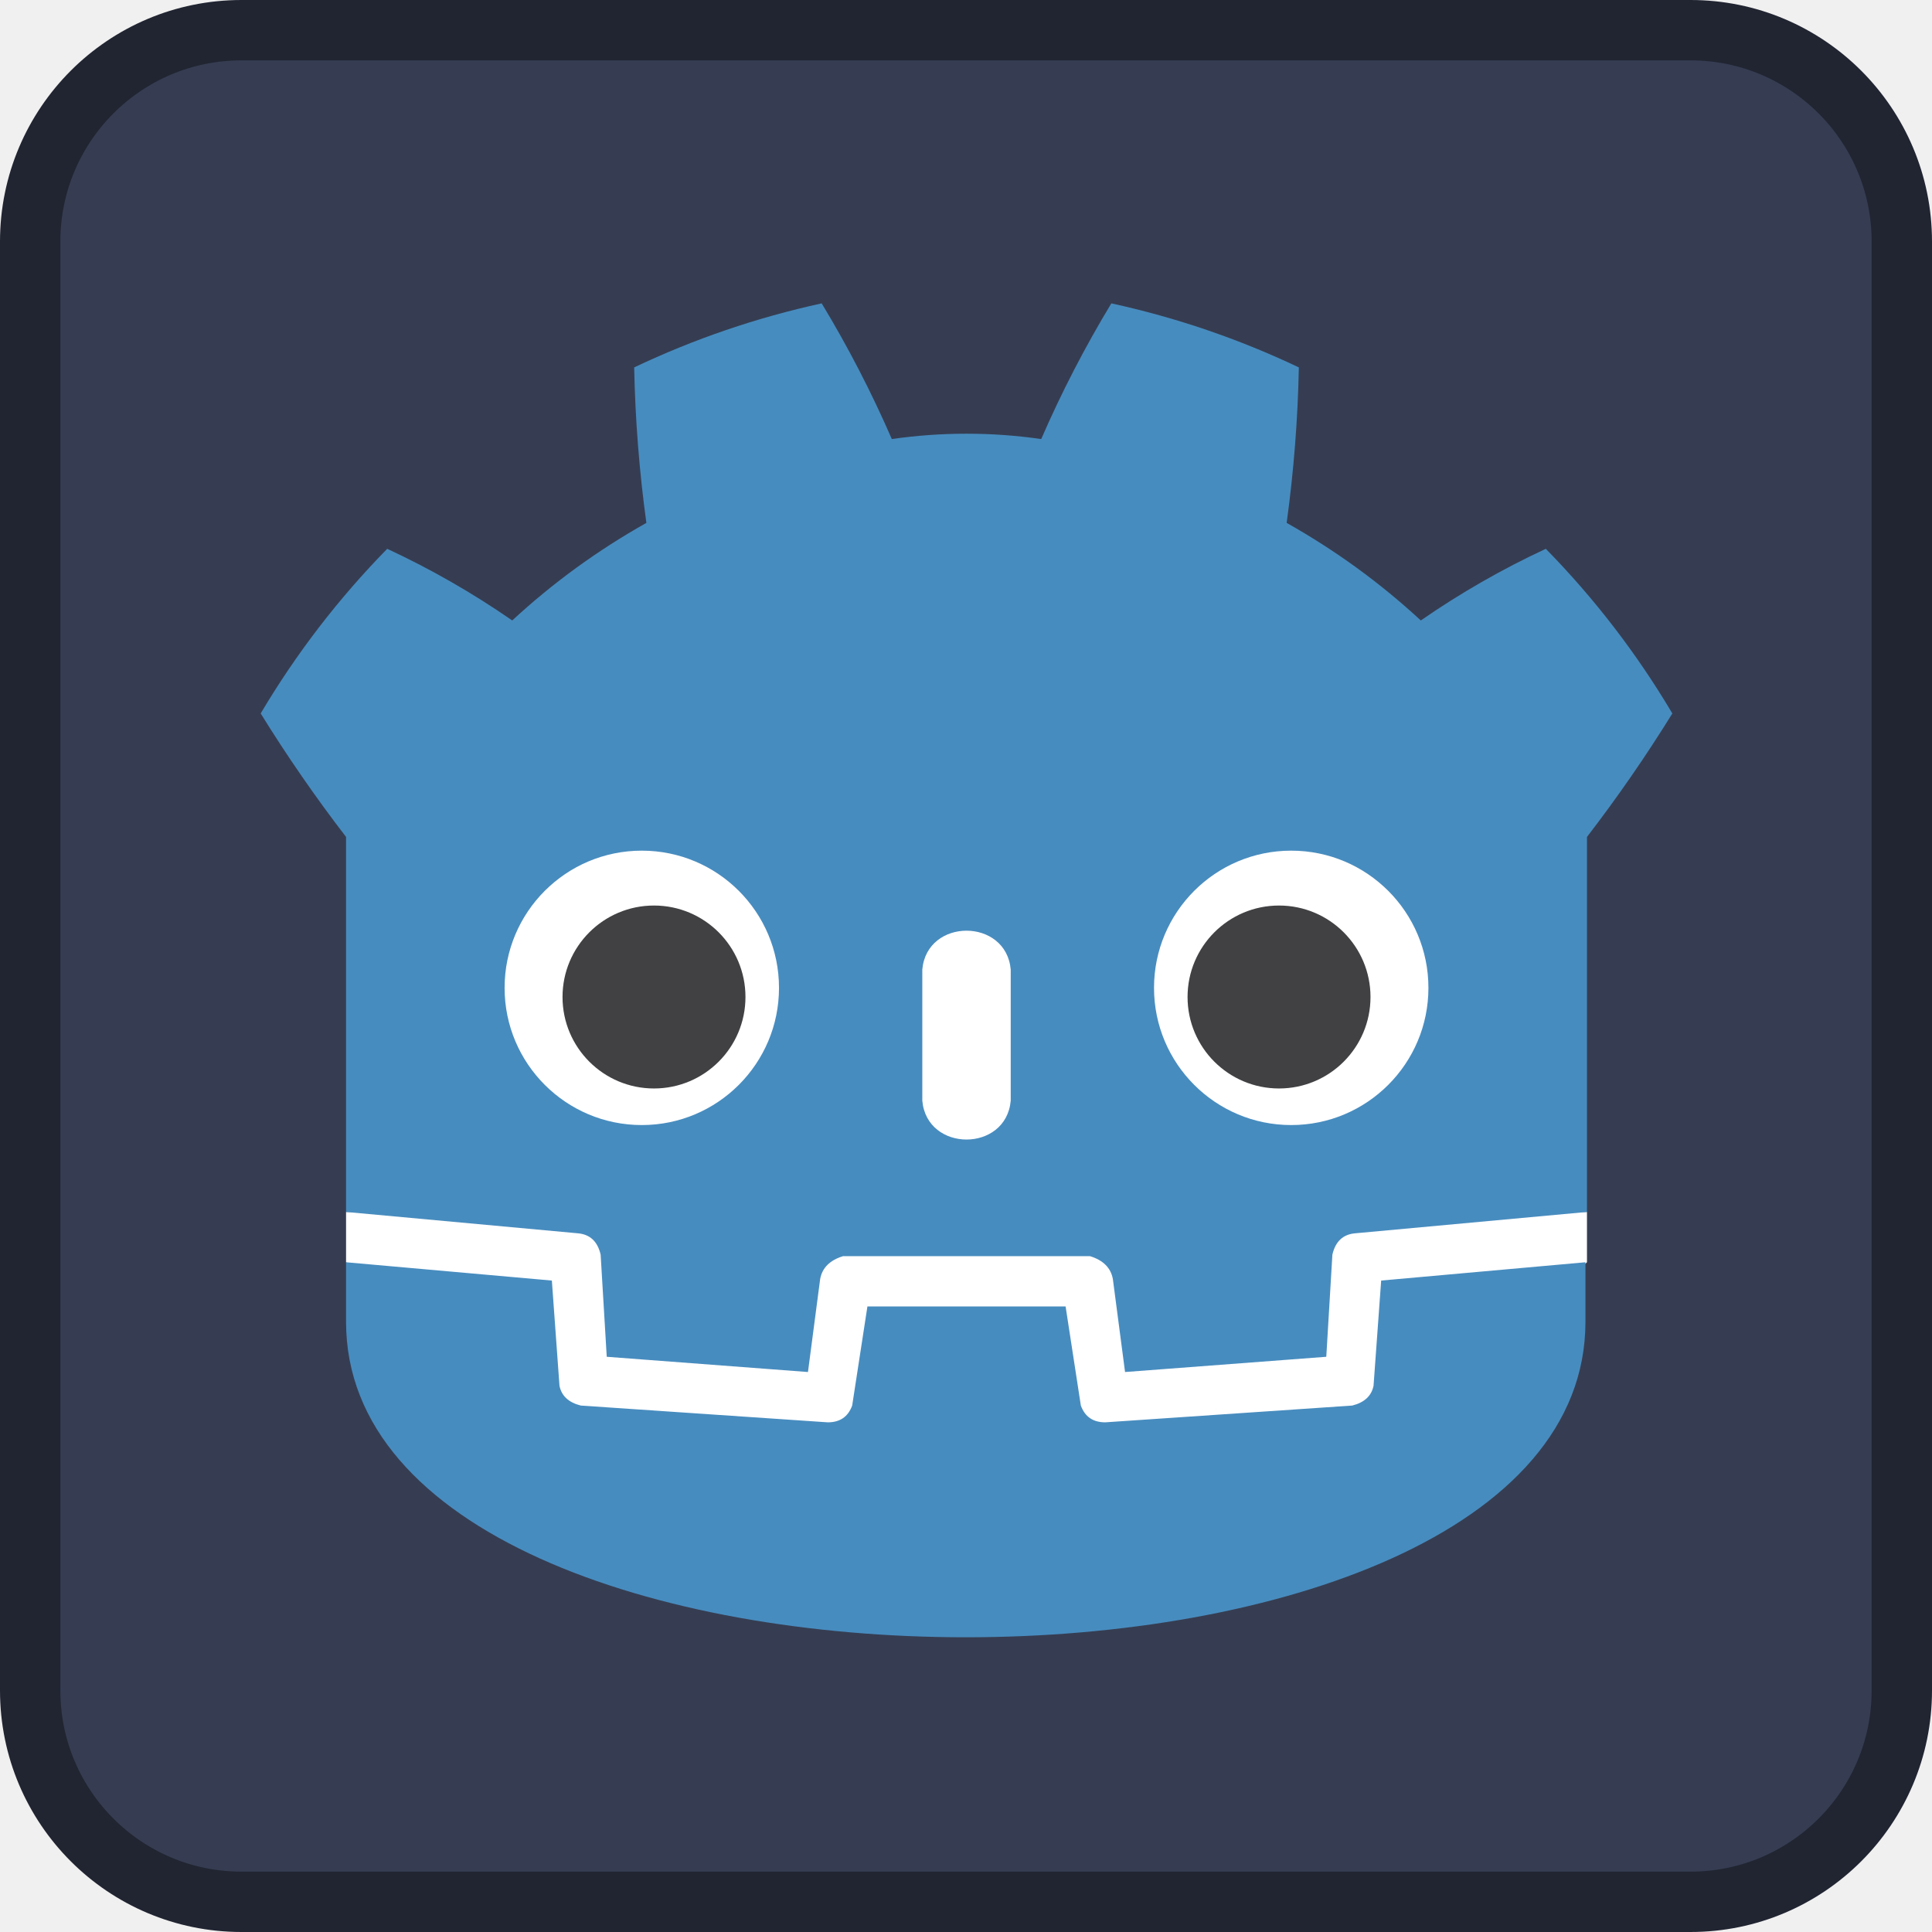
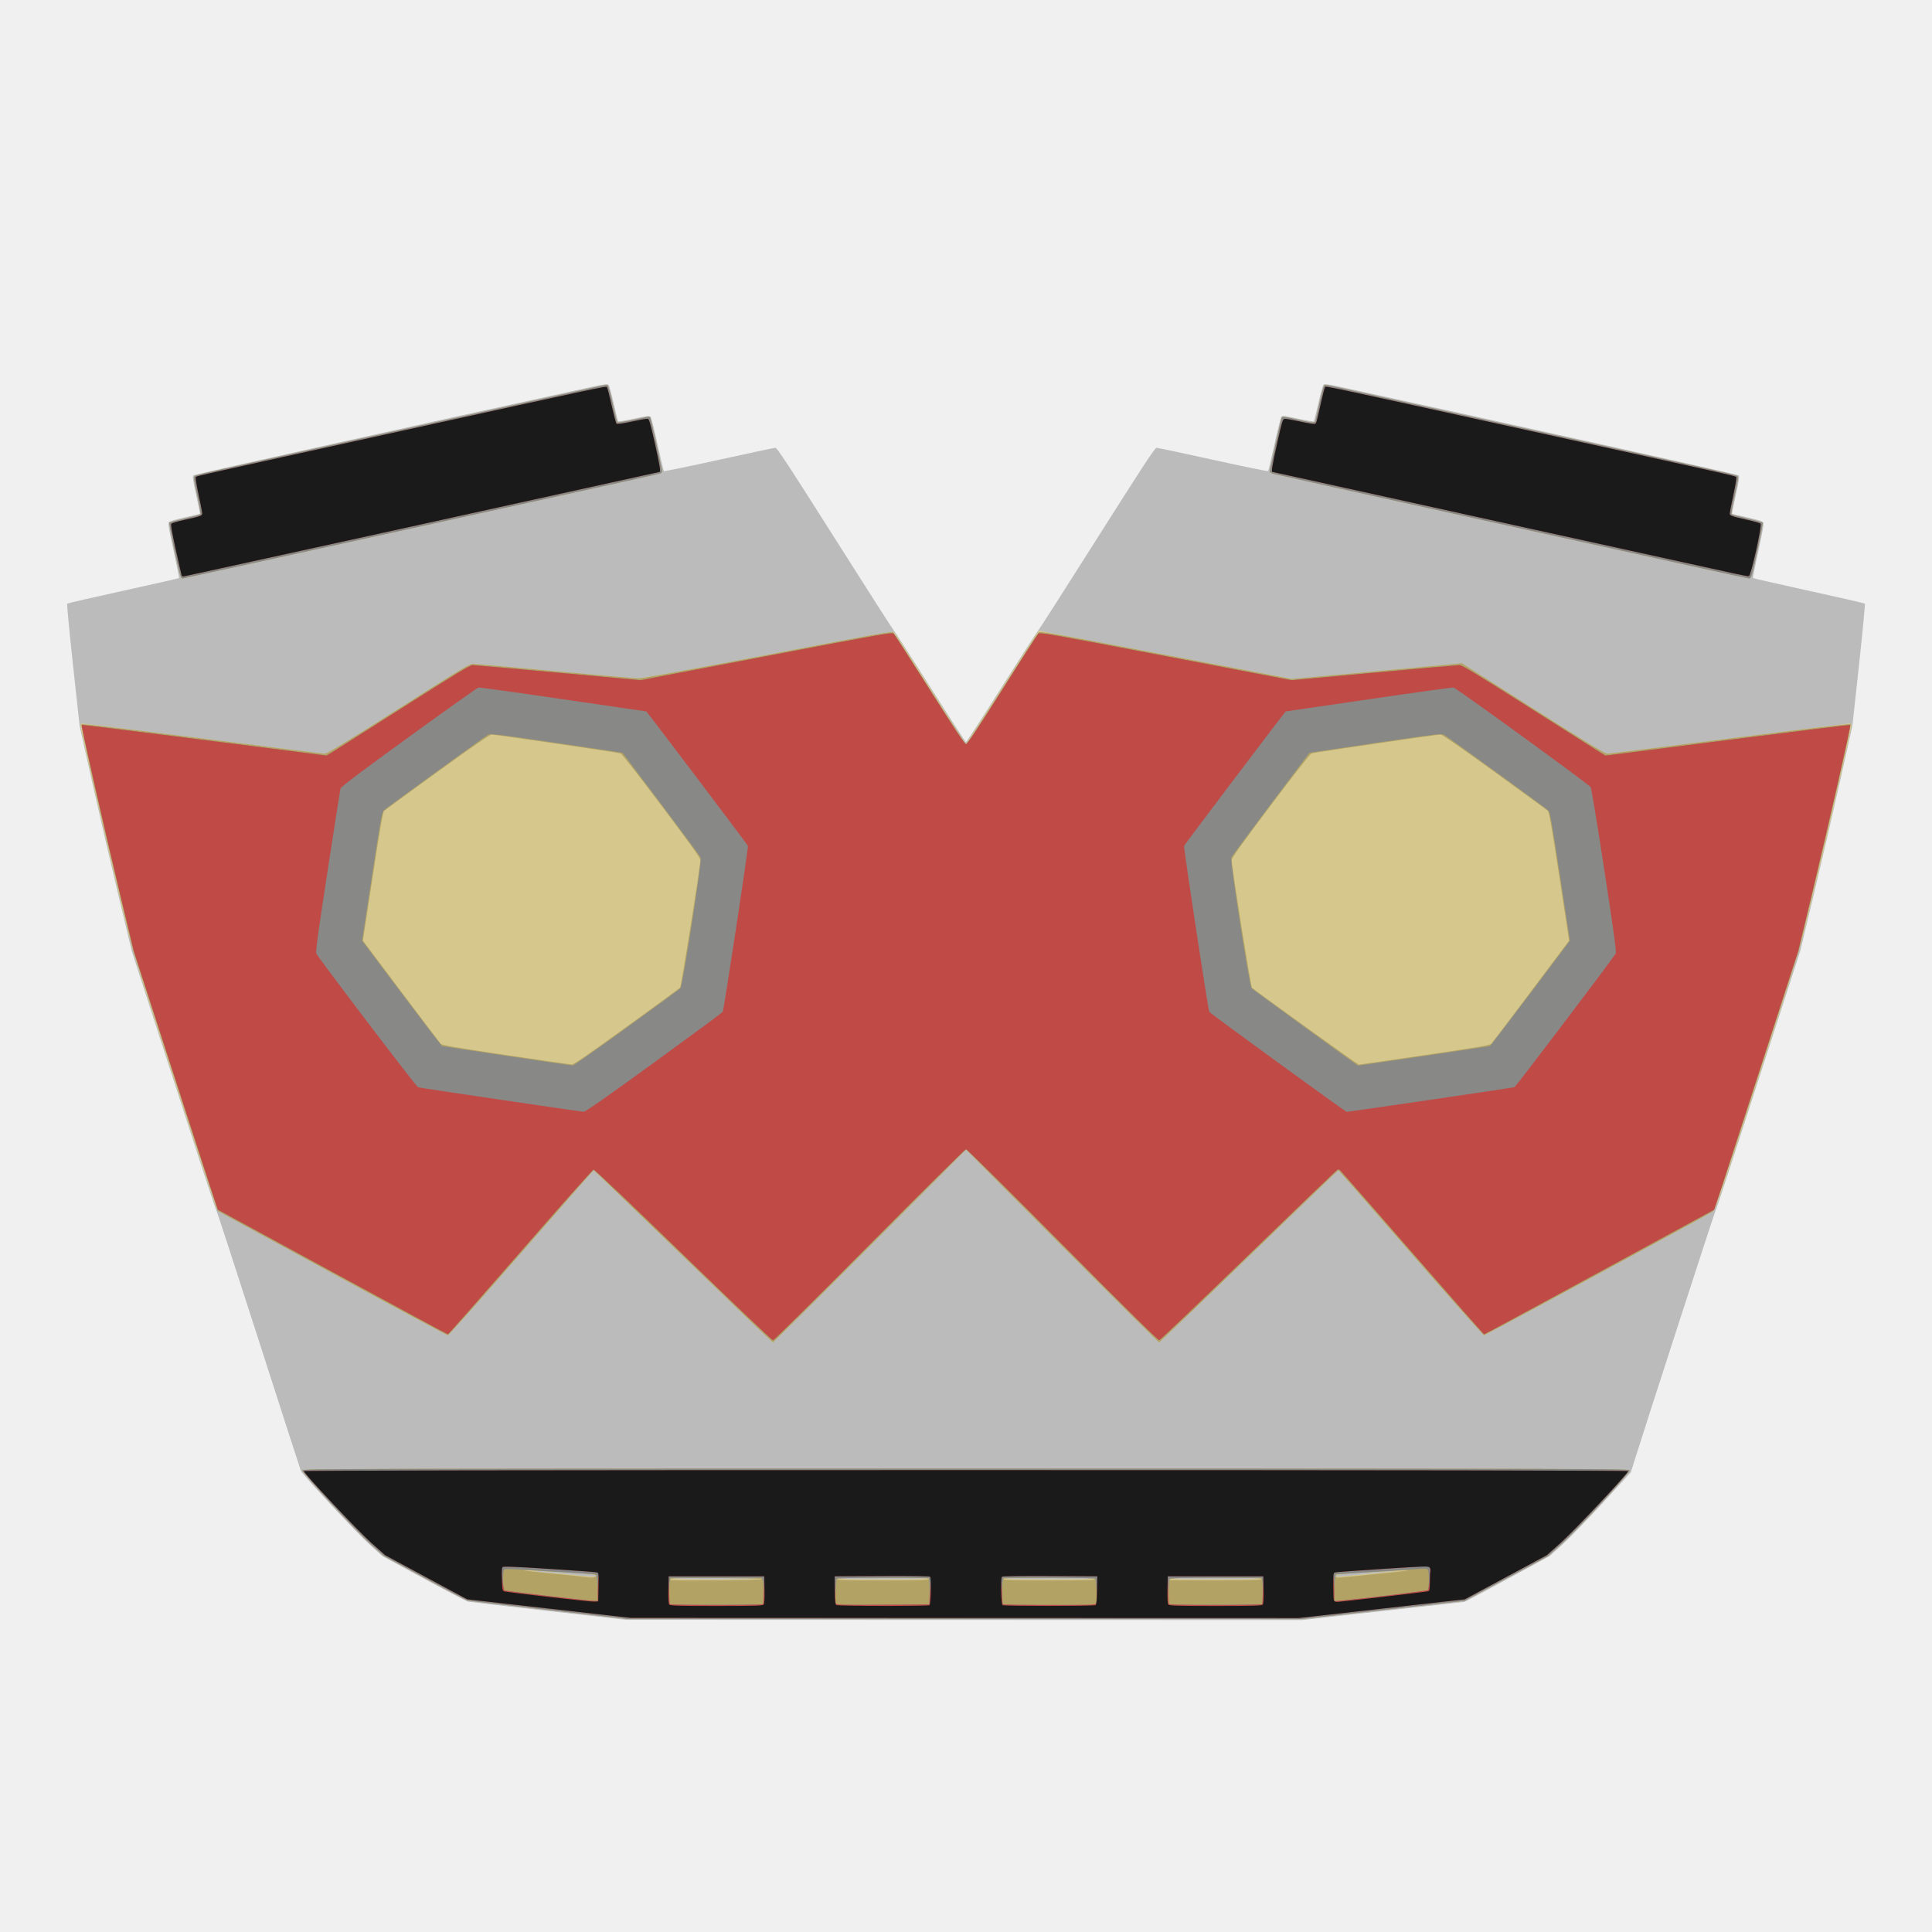
- <svg xmlns="http://www.w3.org/2000/svg" height="128" width="128">
-   <rect x="2" y="2" width="124" height="124" rx="14" fill="#363d52" stroke="#212532" stroke-width="4" />
-   <g transform="scale(.101) translate(122 122)">
-     <g fill="#fff">
-       <path d="M105 673v33q407 354 814 0v-33z" />
-       <path fill="#478cbf" d="m105 673 152 14q12 1 15 14l4 67 132 10 8-61q2-11 15-15h162q13 4 15 15l8 61 132-10 4-67q3-13 15-14l152-14V427q30-39 56-81-35-59-83-108-43 20-82 47-40-37-88-64 7-51 8-102-59-28-123-42-26 43-46 89-49-7-98 0-20-46-46-89-64 14-123 42 1 51 8 102-48 27-88 64-39-27-82-47-48 49-83 108 26 42 56 81zm0 33v39c0 276 813 276 813 0v-39l-134 12-5 69q-2 10-14 13l-162 11q-12 0-16-11l-10-65H447l-10 65q-4 11-16 11l-162-11q-12-3-14-13l-5-69z" />
-       <path d="M483 600c3 34 55 34 58 0v-86c-3-34-55-34-58 0z" />
-       <circle cx="725" cy="526" r="90" />
-       <circle cx="299" cy="526" r="90" />
-     </g>
-     <g fill="#414042">
-       <circle cx="307" cy="532" r="60" />
-       <circle cx="717" cy="532" r="60" />
+ <svg xmlns="http://www.w3.org/2000/svg" version="1.1" id="svg1" width="2560" height="2560" viewBox="0 0 2560 2560">
+   <defs id="defs1" />
+   <g id="g1">
+     <g id="g2">
+       <path style="fill:#bbbbbb" d="m 726.949,2134.672 c -56.678,-6.431 -104.68,-12.018 -106.67,-12.416 -1.99,-0.398 -28.341,-14.118 -58.556,-30.49 L 506.785,2062 489.831,2046.716 c -17.328,-15.622 -89.011,-92.535 -91.151,-97.802 -0.651,-1.603 -25.597,-78.814 -55.435,-171.581 -29.838,-92.767 -55.121,-170.376 -56.184,-172.465 -2.019,-3.968 -21.005,-61.959 -78.31,-239.191 l -34.162,-105.656 -17.849,-74.344 c -9.817,-40.889 -25.362,-107.944 -34.545,-149.011 L 105.501,962 96.755,881.396 c -4.81,-44.332 -8.298,-81.033 -7.75,-81.557 0.548,-0.524 33.938,-8.194 74.201,-17.045 40.263,-8.851 73.53,-16.417 73.926,-16.814 0.397,-0.397 -2.802,-16.669 -7.108,-36.16 -5.8,-26.252 -7.471,-36.006 -6.448,-37.629 0.928,-1.471 7.885,-3.634 21.188,-6.587 10.894,-2.418 19.978,-4.568 20.188,-4.777 0.21,-0.21 -2.037,-11.392 -4.992,-24.849 -4.356,-19.836 -5.05,-24.781 -3.666,-26.123 1.303,-1.263 300.369,-67.684 527.707,-117.201 16.191,-3.526 21.022,-4.152 22.308,-2.888 0.903,0.887 3.968,11.968 6.811,24.624 2.843,12.656 5.562,23.404 6.043,23.884 0.48,0.48 9.93,-1.099 20.998,-3.51 16.895,-3.68 20.4,-4.093 21.842,-2.573 0.945,0.995 5.112,17.41 9.261,36.477 4.149,19.067 7.962,35.072 8.473,35.568 0.511,0.496 33.33,-6.25 72.93,-14.992 39.6,-8.742 73.249,-15.897 74.775,-15.902 2.23,-0.006 17.643,23.48 78.527,119.659 41.664,65.817 77.098,121.167 78.742,123 1.644,1.833 23.495,35.733 48.558,75.333 25.063,39.6 46.092,72 46.732,72 0.64,0 21.672,-32.4 46.739,-72 25.067,-39.6 46.918,-73.5 48.558,-75.333 1.64,-1.833 37.061,-57.183 78.712,-123 61.295,-96.857 76.263,-119.663 78.527,-119.647 1.538,0.011 35.197,7.163 74.797,15.894 39.6,8.731 72.418,15.472 72.93,14.98 0.511,-0.492 4.324,-16.494 8.473,-35.561 4.149,-19.067 8.316,-35.481 9.261,-36.477 1.442,-1.519 4.947,-1.107 21.842,2.573 11.069,2.411 20.518,3.99 20.998,3.51 0.48,-0.48 3.2,-11.228 6.043,-23.884 2.843,-12.656 5.908,-23.737 6.811,-24.624 1.286,-1.264 6.262,-0.607 22.975,3.031 219.111,47.695 525.738,115.8 527.04,117.061 1.384,1.34 0.689,6.287 -3.666,26.121 -2.955,13.457 -5.202,24.64 -4.992,24.849 0.209,0.21 9.294,2.359 20.188,4.777 13.303,2.953 20.26,5.116 21.188,6.587 1.024,1.623 -0.648,11.377 -6.448,37.629 -4.306,19.491 -7.505,35.763 -7.108,36.16 0.397,0.397 33.663,7.963 73.926,16.814 40.263,8.851 73.661,16.53 74.219,17.064 0.558,0.534 -2.932,37.235 -7.755,81.557 l -8.77,80.586 -16.685,74.667 c -9.177,41.067 -24.724,108.143 -34.55,149.059 l -17.865,74.392 -34.819,107.608 c -58.031,179.345 -75.734,233.41 -77.691,237.262 -1.535,3.022 -95.972,294.435 -108.272,334.108 l -3.647,11.761 -36.894,40.239 c -20.292,22.131 -44.532,47.139 -53.867,55.572 l -16.973,15.333 -44.946,24.42 c -24.72,13.431 -50.046,27.058 -56.279,30.282 l -11.333,5.862 -108,12.055 -108,12.055 -447.333,-0.155 L 830,2146.364 Z" id="path7" />
+       <path style="fill:#d6c88d" d="m 726,2133.211 c -57.2,-6.494 -105.2,-12.109 -106.667,-12.479 -1.467,-0.37 -26.967,-13.813 -56.667,-29.874 l -54,-29.201 -17.07,-15.162 c -19.059,-16.929 -90.93,-94.551 -90.93,-98.207 0,-2.159 49.392,-2.288 879.333,-2.288 832.798,0 879.333,0.122 879.333,2.307 0,3.758 -70.017,79.395 -90.191,97.43 l -18.192,16.263 -55.142,29.581 -55.142,29.581 -108.141,12.085 -108.141,12.085 -447.192,-0.158 L 830,2145.017 Z m 283.813,-41.513 c -0.351,-0.567 -27.902,-1.032 -61.226,-1.032 -33.323,0 -60.588,0.464 -60.588,1.032 0,0.567 27.551,1.032 61.226,1.032 33.674,0 60.939,-0.464 60.588,-1.032 z m 220.853,-0.01 c 0,-0.562 -27.3,-1.021 -60.667,-1.021 -33.367,0 -60.667,0.46 -60.667,1.021 0,0.562 27.3,1.021 60.667,1.021 33.367,0 60.667,-0.46 60.667,-1.021 z m 220,0 c 0,-0.562 -27.3,-1.021 -60.667,-1.021 -33.367,0 -60.667,0.46 -60.667,1.021 0,0.562 27.3,1.021 60.667,1.021 33.367,0 60.667,-0.46 60.667,-1.021 z m 221.333,0.01 c 0,-0.567 -27.265,-1.032 -60.588,-1.032 -33.323,0 -60.875,0.464 -61.225,1.032 -0.351,0.567 26.914,1.032 60.588,1.032 33.674,0 61.225,-0.464 61.225,-1.032 z m -881.665,-4.032 c -0.397,-1.197 -10.294,-2.295 -35.111,-3.897 -33.063,-2.134 -50.753,-2.778 -47.891,-1.745 0.733,0.265 13.633,1.474 28.667,2.689 15.033,1.214 31.233,2.668 36,3.231 14.141,1.67 18.958,1.597 18.335,-0.278 z m 1010.998,-0.975 c 52.752,-4.915 53.348,-4.982 45.333,-5.071 -4.033,-0.044 -22.884,0.922 -41.891,2.149 -24.817,1.601 -34.714,2.7 -35.111,3.897 -0.705,2.123 -2.02,2.164 31.669,-0.975 z m -1100.975,-6.233 c -0.903,-0.365 -2.703,-0.388 -4,-0.05 -1.297,0.338 -0.559,0.637 1.641,0.664 2.2,0.027 3.261,-0.249 2.359,-0.615 z m 1163.975,-0.01 c -0.917,-0.37 -2.417,-0.37 -3.333,0 -0.917,0.37 -0.167,0.672 1.667,0.672 1.833,0 2.583,-0.303 1.667,-0.672 z M 905.123,1664.667 c -64.767,-62.7 -118.103,-114 -118.524,-114 -0.421,0 -43.594,49.2 -95.94,109.333 -52.346,60.133 -96.042,109.333 -97.101,109.333 -3.426,0 -304.402,-164.362 -306.236,-167.235 -1.722,-2.698 -24.039,-70.749 -82.674,-252.099 -27.575,-85.288 -29.576,-92.201 -44.187,-152.667 -18.149,-75.109 -53.794,-231.219 -53.794,-235.595 0,-2.166 0.774,-3.072 2.622,-3.072 1.442,0 73.182,9 159.423,20 86.241,11 158.803,20 161.25,20 3.578,0 22.803,-11.667 98.221,-59.61 91.251,-58.007 93.938,-59.603 99.944,-59.341 3.394,0.148 52.005,4.513 108.023,9.702 56.018,5.188 105.152,9.484 109.185,9.547 4.474,0.069 71.73,-12.222 172.515,-31.529 137.042,-26.252 165.477,-31.341 166.915,-29.872 1.479,1.51 39.139,60.489 82.226,128.77 6.594,10.45 12.436,19 12.982,19 0.546,0 21.537,-32.409 46.646,-72.02 25.11,-39.611 46.662,-73.265 47.893,-74.786 l 2.24,-2.766 167.958,31.989 167.958,31.989 112,-10.411 c 108.612,-10.096 112.121,-10.34 116,-8.075 2.2,1.285 44.71,28.229 94.467,59.875 71.31,45.354 91.381,57.538 94.784,57.538 2.374,0 74.892,-9 161.149,-20 86.258,-11 158.055,-20 159.549,-20 1.931,0 2.715,0.868 2.71,3 -0,1.65 -5.719,28.2 -12.7,59 -6.981,30.8 -14.508,64.1 -16.726,74 -3.844,17.158 -14.525,61.98 -31.772,133.333 -6.114,25.294 -16.218,58.394 -44.77,146.667 -71.69,221.638 -73.699,227.592 -77.738,230.408 -6.777,4.724 -301.228,164.259 -303.171,164.259 -1.064,0 -44.763,-49.2 -97.109,-109.333 -52.346,-60.133 -95.519,-109.333 -95.94,-109.333 -0.421,0 -53.757,51.3 -118.524,114 -64.767,62.7 -118.343,114 -119.057,114 -0.714,0 -58.566,-57.45 -128.559,-127.667 L 1280,1523.333 1152.739,1651 c -69.993,70.217 -127.845,127.667 -128.559,127.667 -0.714,0 -54.29,-51.3 -119.057,-114 z M 238.854,762.333 c -3.007,-9.63 -15.279,-69.019 -14.436,-69.862 0.498,-0.498 9.753,-2.933 20.565,-5.41 10.813,-2.477 20.131,-4.975 20.707,-5.551 0.576,-0.576 -1.323,-11.802 -4.221,-24.946 -4.046,-18.354 -4.905,-24.272 -3.702,-25.509 1.793,-1.844 -2.444,-0.893 301.567,-67.673 125.4,-27.546 231.685,-50.901 236.188,-51.901 4.504,-1 8.863,-1.401 9.689,-0.891 0.825,0.51 3.833,11.578 6.684,24.596 2.851,13.018 5.573,24.058 6.049,24.534 0.476,0.476 9.084,-0.858 19.128,-2.964 10.044,-2.106 19.527,-4.092 21.074,-4.413 1.756,-0.364 3.121,0.225 3.637,1.568 1.14,2.97 15.552,68.474 15.552,70.684 0,0.982 -0.989,2.166 -2.198,2.629 -2.37,0.909 -11.429,2.91 -384.14,84.847 -136.586,30.027 -248.89,54.595 -249.563,54.595 -0.674,0 -1.834,-1.95 -2.578,-4.333 z m 1998.48,-13.137 c -42.9,-9.488 -183,-40.345 -311.333,-68.57 -128.333,-28.225 -235.583,-51.941 -238.333,-52.702 -2.75,-0.761 -5,-2.207 -5,-3.215 0,-2.294 14.258,-67.427 15.427,-70.473 1.094,-2.851 0.141,-2.93 21.24,1.763 21.732,4.835 23.081,4.891 23.961,1 0.373,-1.65 2.788,-12.567 5.367,-24.26 2.579,-11.693 5.35,-21.669 6.159,-22.168 0.808,-0.5 5.155,-0.09 9.658,0.91 4.504,1 110.788,24.351 236.188,51.891 301.815,66.284 299.756,65.822 301.603,67.681 1.249,1.257 0.428,6.886 -3.717,25.497 -2.926,13.136 -4.847,24.341 -4.269,24.901 0.578,0.56 9.909,3.072 20.738,5.582 10.828,2.51 20.088,4.965 20.577,5.454 0.831,0.831 -11.478,60.32 -14.452,69.846 -0.847,2.713 -2.187,4.292 -3.583,4.224 -1.226,-0.06 -37.33,-7.873 -80.23,-17.361 z" id="path6" />
+       <path style="fill:#b2a364" d="m 726,2133.211 c -57.2,-6.494 -105.2,-12.109 -106.667,-12.479 -1.467,-0.37 -26.967,-13.813 -56.667,-29.874 l -54,-29.201 -17.07,-15.162 c -19.059,-16.929 -90.93,-94.551 -90.93,-98.207 0,-2.159 49.392,-2.288 879.333,-2.288 832.798,0 879.333,0.122 879.333,2.307 0,3.758 -70.017,79.395 -90.191,97.43 l -18.192,16.263 -55.142,29.581 -55.142,29.581 -108.141,12.085 -108.141,12.085 -447.192,-0.158 L 830,2145.017 Z m 283.667,-40.602 c 0.207,-0.794 -22.691,-1.406 -60.667,-1.622 -53.754,-0.305 -62.838,0.064 -60.444,2.458 1.22,1.22 120.79,0.395 121.111,-0.836 z m 221,-0.275 c 0,-1.309 -13.022,-1.667 -60.667,-1.667 -47.645,0 -60.667,0.358 -60.667,1.667 0,1.309 13.022,1.667 60.667,1.667 47.645,0 60.667,-0.358 60.667,-1.667 z m 220,0 c 10e-5,-1.309 -13.022,-1.667 -60.667,-1.667 -47.644,0 -60.667,0.358 -60.667,1.667 0,1.309 13.022,1.667 60.667,1.667 47.644,0 60.667,-0.358 60.667,-1.667 z m 221.019,-0.058 c 0.413,-1.24 -13.37,-1.608 -60.163,-1.608 -53.084,0 -63.917,0.495 -61.598,2.814 0.286,0.286 27.678,0.493 60.872,0.461 45.887,-0.044 60.481,-0.444 60.889,-1.667 z M 790,2088 c 0,-1.672 -5.791,-2.36 -35.333,-4.195 -69.761,-4.335 -78.239,-4.094 -27.333,0.777 25.667,2.456 48.167,4.761 50,5.124 C 783.698,2090.963 790,2090.115 790,2088 Z m 1043.333,-3.456 c 48.019,-4.664 43.357,-4.87 -23.333,-1.034 -21.267,1.223 -39.184,2.682 -39.817,3.241 -0.633,0.559 -0.705,1.737 -0.16,2.618 0.708,1.145 3.317,1.323 9.15,0.622 4.488,-0.539 28.86,-2.99 54.16,-5.447 z M 905.123,1664.667 c -64.767,-62.7 -118.103,-114 -118.524,-114 -0.421,0 -43.594,49.2 -95.94,109.333 -52.346,60.133 -96.109,109.318 -97.25,109.3 -1.141,-0.018 -70.175,-37.068 -153.409,-82.333 l -151.333,-82.3 -11.103,-33.333 C 271.458,1553 246.169,1475.3 221.368,1398.667 l -45.094,-139.333 -17.439,-72.667 c -26.649,-111.041 -52.357,-225.677 -50.93,-227.105 0.764,-0.764 62.011,6.503 159.668,18.946 87.135,11.102 160.32,20.18 162.632,20.172 3.243,-0.011 25.638,-13.639 97.977,-59.624 91.251,-58.007 93.938,-59.603 99.944,-59.341 3.394,0.148 52.005,4.521 108.023,9.719 56.018,5.198 105.452,9.452 109.852,9.455 4.933,0.003 70.857,-12.051 171.954,-31.44 145.082,-27.825 164.183,-31.217 165.937,-29.463 1.09,1.09 22.808,34.839 48.262,74.998 25.454,40.159 46.981,73.016 47.839,73.016 0.858,0 22.263,-32.7 47.567,-72.667 25.305,-39.967 47.02,-73.714 48.256,-74.995 2.135,-2.211 10.658,-0.722 169,29.515 l 166.751,31.843 106.55,-9.752 c 58.603,-5.364 109.337,-10.059 112.742,-10.435 l 6.192,-0.683 94.275,59.92 c 72.835,46.294 95.23,59.922 98.475,59.926 2.31,0.003 75.488,-9.079 162.617,-20.183 99.369,-12.664 158.887,-19.72 159.676,-18.93 1.446,1.446 -23.985,114.849 -50.926,227.098 l -17.439,72.658 -37.946,117.342 c -69.578,215.161 -73.5,226.854 -76.796,228.979 -8.563,5.522 -300.895,163.697 -302.537,163.697 -1.064,0 -44.763,-49.2 -97.109,-109.333 -52.346,-60.133 -95.519,-109.333 -95.94,-109.333 -0.421,0 -53.757,51.3 -118.524,114 -64.767,62.7 -118.343,114 -119.057,114 -0.714,0 -58.566,-57.45 -128.559,-127.667 L 1280,1523.333 1152.739,1651 c -69.993,70.217 -127.845,127.667 -128.559,127.667 -0.714,0 -54.29,-51.3 -119.057,-114 z m -74.922,-304.099 c 38.023,-27.555 69.921,-50.864 70.885,-51.8 1.623,-1.575 26.841,-160.111 26.893,-169.073 0.016,-2.735 -12.747,-20.615 -51.395,-72 -30.255,-40.225 -52.617,-68.775 -54.333,-69.368 -3.508,-1.211 -166.147,-24.993 -170.922,-24.993 -2.279,0 -25.07,15.736 -71.668,49.482 -37.58,27.215 -69.344,50.465 -70.587,51.667 -1.757,1.698 -5.146,21.074 -15.22,87.026 l -12.959,84.842 50.404,67.158 c 27.722,36.937 51.406,68.227 52.632,69.533 1.805,1.924 18.178,4.745 86.15,14.847 46.157,6.859 85.511,12.541 87.455,12.625 2.659,0.115 20.646,-12.248 72.667,-49.946 z m 1057.728,37.466 c 69.653,-10.239 86.349,-13.079 88.15,-14.998 1.222,-1.302 24.91,-32.599 52.641,-69.548 l 50.42,-67.18 -12.975,-84.82 c -10.086,-65.935 -13.478,-85.306 -15.236,-87.005 -1.244,-1.202 -33.008,-24.452 -70.588,-51.667 -46.059,-33.356 -69.402,-49.482 -71.627,-49.482 -4.791,0 -167.501,23.778 -170.963,24.984 -1.709,0.595 -24.2,29.313 -54.333,69.377 -38.649,51.385 -51.411,69.265 -51.395,72 0.053,8.976 25.27,167.497 26.893,169.059 4.17,4.013 140.134,101.913 141.534,101.912 0.853,-9e-4 40.219,-5.685 87.48,-12.632 z M 238.854,762.333 c -3.007,-9.63 -15.279,-69.019 -14.436,-69.862 0.498,-0.498 9.753,-2.933 20.565,-5.41 10.813,-2.477 20.131,-4.975 20.707,-5.551 0.576,-0.576 -1.323,-11.802 -4.221,-24.946 -4.046,-18.354 -4.905,-24.272 -3.702,-25.509 1.793,-1.844 -2.444,-0.893 301.567,-67.673 125.4,-27.546 231.685,-50.901 236.188,-51.901 4.504,-1 8.863,-1.401 9.689,-0.891 0.825,0.51 3.833,11.578 6.684,24.596 2.851,13.018 5.573,24.058 6.049,24.534 0.476,0.476 9.084,-0.858 19.128,-2.964 10.044,-2.106 19.527,-4.092 21.074,-4.413 1.756,-0.364 3.121,0.225 3.637,1.568 1.14,2.97 15.552,68.474 15.552,70.684 0,0.982 -0.989,2.166 -2.198,2.629 -2.37,0.909 -11.429,2.91 -384.14,84.847 -136.586,30.027 -248.89,54.595 -249.563,54.595 -0.674,0 -1.834,-1.95 -2.578,-4.333 z m 1998.48,-13.137 c -42.9,-9.488 -183,-40.345 -311.333,-68.57 -128.333,-28.225 -235.583,-51.941 -238.333,-52.702 -2.75,-0.761 -5,-2.207 -5,-3.215 0,-2.294 14.258,-67.427 15.427,-70.473 1.094,-2.851 0.141,-2.93 21.24,1.763 21.732,4.835 23.081,4.891 23.961,1 0.373,-1.65 2.788,-12.567 5.367,-24.26 2.579,-11.693 5.35,-21.669 6.159,-22.168 0.808,-0.5 5.155,-0.09 9.658,0.91 4.504,1 110.788,24.351 236.188,51.891 301.815,66.284 299.756,65.822 301.603,67.681 1.249,1.257 0.428,6.886 -3.717,25.497 -2.926,13.136 -4.847,24.341 -4.269,24.901 0.578,0.56 9.909,3.072 20.738,5.582 10.828,2.51 20.088,4.965 20.577,5.454 0.831,0.831 -11.478,60.32 -14.452,69.846 -0.847,2.713 -2.187,4.292 -3.583,4.224 -1.226,-0.06 -37.33,-7.873 -80.23,-17.361 z" id="path5" />
+       <path style="fill:#888887" d="m 726,2133.211 c -57.2,-6.494 -105.2,-12.109 -106.667,-12.479 -1.467,-0.37 -26.967,-13.813 -56.667,-29.874 l -54,-29.201 -17.07,-15.162 c -19.059,-16.929 -90.93,-94.551 -90.93,-98.207 0,-2.159 49.392,-2.288 879.333,-2.288 832.798,0 879.333,0.122 879.333,2.307 0,3.758 -70.017,79.395 -90.191,97.43 l -18.192,16.263 -55.142,29.581 -55.142,29.581 -108.141,12.085 -108.141,12.085 -447.192,-0.158 L 830,2145.017 Z m 285.71,-21.344 c 0.207,-7.773 -0.228,-15.723 -0.967,-17.667 l -1.343,-3.533 h -60.533 -60.533 l -0.833,4.167 c -1.119,5.597 -1.066,29.823 0.069,30.958 0.496,0.496 28.546,0.746 62.333,0.556 L 1011.333,2126 Z m 220.026,0.8 c 0.221,-7.333 0.044,-15.283 -0.394,-17.667 l -0.796,-4.333 h -60.528 c -33.623,0 -60.851,0.524 -61.256,1.179 -1.23,1.991 -2.528,27.581 -1.589,31.325 l 0.884,3.523 61.638,-0.347 61.638,-0.347 z m 221.095,10.49 c 0.937,-3.733 -0.364,-29.325 -1.592,-31.311 -0.405,-0.655 -27.593,-1.179 -61.161,-1.179 h -60.432 l -0.804,3 c -1.097,4.095 -1.057,31.006 0.048,32.111 0.489,0.489 28.377,0.889 61.975,0.889 h 61.086 z M 1673.079,2114 c 0.227,-6.6 0.04,-14.55 -0.415,-17.667 l -0.827,-5.667 h -60.506 c -46.955,0 -60.742,0.373 -61.559,1.667 -1.281,2.029 -2.376,29.501 -1.289,32.335 0.682,1.778 8.312,1.983 62.48,1.678 L 1672.667,2126 Z m -881.156,-5 c -0.042,-6.783 -0.501,-14.733 -1.019,-17.667 l -0.943,-5.333 -14.647,-0.882 c -8.056,-0.485 -35.253,-2.231 -60.437,-3.879 -39.21,-2.567 -45.961,-2.728 -46.98,-1.118 -1.912,3.02 -1.536,26.515 0.436,27.255 2.609,0.978 110.243,13.648 117.333,13.812 L 792,2121.333 Z m 1041.077,5.661 c 31.35,-3.67 57.75,-6.951 58.667,-7.292 1.969,-0.732 2.35,-24.226 0.442,-27.24 -0.964,-1.523 -3.989,-1.687 -16.313,-0.881 -8.321,0.544 -35.519,2.285 -60.441,3.87 l -45.312,2.881 -0.945,5.333 c -0.52,2.933 -0.979,10.883 -1.022,17.667 l -0.077,12.333 h 4 c 2.2,0 29.65,-3.002 61,-6.672 z M 905.333,1662.646 c -69.546,-67.504 -117.539,-113.121 -118.828,-112.943 -1.189,0.164 -44.862,49.348 -97.051,109.298 -52.19,59.95 -95.373,109 -95.962,109 -0.589,0 -69.416,-37.16 -152.949,-82.577 l -151.877,-82.578 -10.892,-33.089 c -5.991,-18.199 -31.044,-95.315 -55.674,-171.368 l -44.782,-138.279 -17.871,-74.388 c -21.394,-89.051 -52.1,-224.179 -51.157,-225.123 0.371,-0.371 73.504,8.614 162.518,19.966 l 161.845,20.64 5.34,-3.149 c 2.937,-1.732 45.516,-28.703 94.619,-59.935 70.963,-45.136 90.177,-56.786 93.653,-56.786 2.405,0 53.429,4.499 113.387,9.997 l 109.014,9.997 166.667,-31.885 c 155.403,-29.73 166.815,-31.734 168.862,-29.664 1.207,1.222 22.696,34.621 47.752,74.221 34.019,53.766 46.197,72 48.084,72 1.888,0 14.052,-18.225 48.057,-72 25.041,-39.6 46.516,-72.997 47.721,-74.217 2.042,-2.065 13.585,-0.037 168.858,29.668 l 166.667,31.885 109.041,-10.002 c 59.973,-5.501 110.996,-10.002 113.384,-10.002 3.433,0 22.488,11.534 90.959,55.055 47.639,30.28 90.216,57.263 94.616,59.962 l 8,4.907 161.857,-20.661 c 89.021,-11.363 162.155,-20.363 162.519,-19.999 0.93,0.93 -29.836,136.304 -51.128,224.971 l -17.826,74.236 -44.816,138.43 c -24.649,76.137 -49.718,153.321 -55.711,171.52 l -10.895,33.089 -151.877,82.578 C 2035.924,1730.84 1967.102,1768 1966.518,1768 c -0.584,0 -43.502,-48.75 -95.374,-108.333 -51.872,-59.583 -94.949,-108.783 -95.728,-109.332 -0.779,-0.549 -2.086,-0.849 -2.904,-0.667 -0.819,0.182 -53.83,51.032 -117.803,112.998 -63.973,61.967 -117.364,112.847 -118.646,113.067 -1.583,0.272 -42.663,-40.249 -128.073,-126.333 -69.158,-69.703 -126.735,-126.733 -127.948,-126.733 -1.213,0 -58.772,57 -127.908,126.667 -69.136,69.667 -126.7,126.641 -127.918,126.61 -1.218,-0.031 -54.715,-51.015 -118.882,-113.298 z m -75.178,-300.765 c 38.048,-27.566 70.19,-51.116 71.427,-52.333 2.966,-2.919 28.695,-168.492 26.902,-173.127 -0.633,-1.637 -24.184,-33.554 -52.336,-70.927 l -51.185,-67.95 -8.149,-1.364 c -4.482,-0.75 -43.837,-6.579 -87.455,-12.953 -72.815,-10.641 -79.59,-11.427 -82.77,-9.602 -5.517,3.166 -134.955,97.12 -138.087,100.231 -2.496,2.48 -4.358,12.829 -15.786,87.722 l -12.956,84.911 52.326,69.544 c 28.779,38.249 52.983,69.786 53.786,70.081 1.536,0.565 169.23,25.544 172.948,25.761 1.185,0.069 33.285,-22.428 71.333,-49.994 z m 1056.046,37.442 c 47.556,-6.973 87.112,-12.914 87.902,-13.203 0.79,-0.289 24.994,-31.822 53.787,-70.074 l 52.351,-69.549 -12.957,-84.915 c -11.426,-74.88 -13.291,-85.248 -15.787,-87.732 -3.197,-3.182 -132.226,-96.862 -137.89,-100.112 -3.441,-1.975 -8.408,-1.407 -82.967,9.489 -43.619,6.374 -82.984,12.205 -87.479,12.957 l -8.172,1.368 -51.161,67.953 c -28.139,37.374 -51.679,69.29 -52.312,70.923 -1.794,4.627 23.938,170.206 26.902,173.109 2.122,2.078 140.234,102.464 140.971,102.464 0.19,0 39.255,-5.705 86.812,-12.678 z M 238.854,762.333 c -3.007,-9.63 -15.279,-69.019 -14.436,-69.862 0.498,-0.498 9.753,-2.933 20.565,-5.41 10.813,-2.477 20.131,-4.975 20.707,-5.551 0.576,-0.576 -1.323,-11.802 -4.221,-24.946 -4.046,-18.354 -4.905,-24.272 -3.702,-25.509 1.793,-1.844 -2.444,-0.893 301.567,-67.673 125.4,-27.546 231.685,-50.901 236.188,-51.901 4.504,-1 8.863,-1.401 9.689,-0.891 0.825,0.51 3.833,11.578 6.684,24.596 2.851,13.018 5.573,24.058 6.049,24.534 0.476,0.476 9.084,-0.858 19.128,-2.964 10.044,-2.106 19.527,-4.092 21.074,-4.413 1.756,-0.364 3.121,0.225 3.637,1.568 1.14,2.97 15.552,68.474 15.552,70.684 0,0.982 -0.989,2.166 -2.198,2.629 -2.37,0.909 -11.429,2.91 -384.14,84.847 -136.586,30.027 -248.89,54.595 -249.563,54.595 -0.674,0 -1.834,-1.95 -2.578,-4.333 z m 1998.48,-13.137 c -42.9,-9.488 -183,-40.345 -311.333,-68.57 -128.333,-28.225 -235.583,-51.941 -238.333,-52.702 -2.75,-0.761 -5,-2.207 -5,-3.215 0,-2.294 14.258,-67.427 15.427,-70.473 1.094,-2.851 0.141,-2.93 21.24,1.763 21.732,4.835 23.081,4.891 23.961,1 0.373,-1.65 2.788,-12.567 5.367,-24.26 2.579,-11.693 5.35,-21.669 6.159,-22.168 0.808,-0.5 5.155,-0.09 9.658,0.91 4.504,1 110.788,24.351 236.188,51.891 301.815,66.284 299.756,65.822 301.603,67.681 1.249,1.257 0.428,6.886 -3.717,25.497 -2.926,13.136 -4.847,24.341 -4.269,24.901 0.578,0.56 9.909,3.072 20.738,5.582 10.828,2.51 20.088,4.965 20.577,5.454 0.831,0.831 -11.478,60.32 -14.452,69.846 -0.847,2.713 -2.187,4.292 -3.583,4.224 -1.226,-0.06 -37.33,-7.873 -80.23,-17.361 z" id="path4" />
+       <path style="fill:#c04b46" d="m 727.215,2131.447 -108.118,-12.274 -54.36,-29.253 -54.36,-29.253 -18.452,-16.419 c -17.487,-15.561 -89.259,-91.869 -89.259,-94.9 0,-0.906 287.347,-1.347 877.333,-1.347 575.333,0 877.333,0.452 877.333,1.314 0,3.045 -71.795,79.391 -89.238,94.895 l -18.515,16.457 -54.323,29.246 -54.323,29.246 -110.134,12.398 -110.133,12.398 L 1278,2143.838 835.333,2143.721 Z m 283.88,-5.78 c 0.322,-0.55 0.807,-9.1 1.079,-19 l 0.493,-18 H 949.333 886 l 0.492,18 c 0.27,9.9 0.756,18.45 1.079,19 0.323,0.55 28.116,1 61.763,1 33.647,0 61.439,-0.45 61.761,-1 z m 221.191,-14.914 c 0.524,-8.386 1.233,-15.978 1.575,-16.87 0.343,-0.892 -0.086,-2.588 -0.952,-3.769 -1.415,-1.928 -7.93,-2.11 -64.242,-1.796 l -62.667,0.35 0.436,16.667 c 0.24,9.167 0.732,17.723 1.094,19.013 0.618,2.203 4.426,2.325 62.231,2 L 1231.333,2126 Z m 220.191,13.581 c 0.361,-1.283 0.852,-9.833 1.09,-19 l 0.433,-16.667 -62.667,-0.35 c -53.801,-0.3 -62.87,-0.073 -64.102,1.605 -0.918,1.25 -1.073,4.501 -0.431,9.016 0.553,3.884 1.049,11.311 1.102,16.506 0.053,5.194 0.497,9.845 0.986,10.333 0.489,0.489 28.348,0.889 61.91,0.889 56.977,0 61.065,-0.155 61.678,-2.333 z m 219.953,1.333 c 0.323,-0.55 0.808,-9.1 1.079,-19 l 0.492,-18 h -63.333 -63.333 l 0.493,18 c 0.271,9.9 0.757,18.45 1.079,19 0.322,0.55 28.115,1 61.761,1 33.647,0 61.44,-0.45 61.763,-1 z M 792,2110.862 c 0,-5.759 0.382,-14.127 0.849,-18.596 0.813,-7.782 0.715,-8.155 -2.333,-8.847 -1.75,-0.398 -30.183,-2.469 -63.182,-4.602 -45.218,-2.924 -60.392,-3.502 -61.591,-2.348 -2.056,1.979 0.652,30.177 2.984,31.072 2.48,0.952 109.974,13.503 116.94,13.655 L 792,2121.333 Z m 1047.959,3.072 c 28.245,-3.326 51.725,-6.473 52.179,-6.991 1.614,-1.845 3.599,-27.553 2.315,-29.98 -1.022,-1.932 -2.412,-2.239 -7.52,-1.658 -3.447,0.392 -30.567,2.22 -60.267,4.064 -29.7,1.843 -55.432,3.672 -57.182,4.063 -3.049,0.681 -3.147,1.052 -2.333,8.836 0.467,4.468 0.849,12.924 0.849,18.791 v 10.667 l 10.303,-0.871 c 5.667,-0.479 33.412,-3.592 61.657,-6.919 z M 905.333,1662.646 c -69.546,-67.504 -117.539,-113.121 -118.828,-112.943 -1.189,0.164 -44.862,49.348 -97.051,109.298 -52.19,59.95 -95.373,109 -95.962,109 -0.589,0 -69.416,-37.16 -152.949,-82.577 l -151.877,-82.578 -10.892,-33.089 c -5.991,-18.199 -31.044,-95.315 -55.674,-171.368 l -44.782,-138.279 -17.871,-74.388 c -21.394,-89.051 -52.1,-224.179 -51.157,-225.123 0.371,-0.371 73.504,8.614 162.518,19.966 l 161.845,20.64 5.34,-3.149 c 2.937,-1.732 45.516,-28.703 94.619,-59.935 70.963,-45.136 90.177,-56.786 93.653,-56.786 2.405,0 53.429,4.499 113.387,9.997 l 109.014,9.997 166.667,-31.885 c 155.403,-29.73 166.815,-31.734 168.862,-29.664 1.207,1.222 22.696,34.621 47.752,74.221 34.019,53.766 46.197,72 48.084,72 1.888,0 14.052,-18.225 48.057,-72 25.041,-39.6 46.516,-72.997 47.721,-74.217 2.042,-2.065 13.585,-0.037 168.858,29.668 l 166.667,31.885 109.041,-10.002 c 59.973,-5.501 110.996,-10.002 113.384,-10.002 3.433,0 22.488,11.534 90.959,55.055 47.639,30.28 90.216,57.263 94.616,59.962 l 8,4.907 161.857,-20.661 c 89.021,-11.363 162.155,-20.363 162.519,-19.999 0.93,0.93 -29.836,136.304 -51.128,224.971 l -17.826,74.236 -44.816,138.43 c -24.649,76.137 -49.718,153.321 -55.711,171.52 l -10.895,33.089 -151.877,82.578 C 2035.924,1730.84 1967.102,1768 1966.518,1768 c -0.584,0 -43.502,-48.75 -95.374,-108.333 -51.872,-59.583 -94.949,-108.783 -95.728,-109.332 -0.779,-0.549 -2.086,-0.849 -2.904,-0.667 -0.819,0.182 -53.83,51.032 -117.803,112.998 -63.973,61.967 -117.364,112.847 -118.646,113.067 -1.583,0.272 -42.663,-40.249 -128.073,-126.333 -69.158,-69.703 -126.735,-126.733 -127.948,-126.733 -1.213,0 -58.772,57 -127.908,126.667 -69.136,69.667 -126.7,126.641 -127.918,126.61 -1.218,-0.031 -54.715,-51.015 -118.882,-113.298 z m -38.709,-254.699 c 49.477,-35.924 90.424,-66.151 90.995,-67.17 1.63,-2.913 34.346,-218.414 33.401,-220.013 -2.653,-4.49 -133.939,-178.096 -134.681,-178.096 -0.493,0 -50.121,-7.237 -110.284,-16.083 C 685.891,917.738 635.467,910.737 634,911.025 c -1.467,0.288 -43.026,29.808 -92.354,65.599 -66.83,48.491 -89.897,65.909 -90.509,68.348 -0.452,1.8 -8.158,51.068 -17.124,109.484 -12.9,84.045 -15.994,106.802 -14.825,109.043 4.075,7.808 132.473,176.61 134.811,177.233 3.814,1.016 215.325,32.276 219.333,32.416 2.386,0.083 28.892,-18.442 93.291,-65.201 z m 1028.629,49.352 c 60.177,-8.819 110.314,-16.335 111.414,-16.701 1.883,-0.626 130.964,-171.022 134.156,-177.096 1.184,-2.252 -1.881,-24.871 -14.93,-110.168 -9.03,-59.033 -17.201,-108.67 -18.156,-110.304 C 2105.662,1039.48 1929.845,911.774 1926,911.022 c -1.467,-0.287 -51.891,6.716 -112.054,15.562 -60.163,8.845 -109.787,16.083 -110.276,16.083 -0.734,0 -131.982,173.554 -134.69,178.107 -0.954,1.603 31.759,217.067 33.402,220.002 1.218,2.177 180.359,132.471 182.205,132.523 0.689,0.019 50.489,-7.181 110.667,-16 z M 240.708,762.475 c -0.357,-0.994 -3.88,-16.508 -7.828,-34.475 -5.279,-24.022 -6.786,-33.066 -5.696,-34.177 0.815,-0.831 8.982,-3.152 18.148,-5.159 20.384,-4.463 22.664,-5.297 22.684,-8.298 0.009,-1.301 -2.166,-12.461 -4.833,-24.8 -2.739,-12.669 -4.342,-22.91 -3.683,-23.527 1.508,-1.414 8.69,-3.022 271.166,-60.723 269.158,-59.17 272.06,-59.789 273.495,-58.355 0.63,0.63 3.448,11.488 6.261,24.128 2.814,12.64 5.716,23.583 6.45,24.316 0.889,0.889 7.644,-0.041 20.276,-2.792 10.418,-2.269 19.945,-3.932 21.17,-3.696 1.756,0.338 3.707,7.063 9.21,31.756 6.697,30.05 8.103,38.66 6.314,38.66 -0.453,0 -22.203,4.771 -48.333,10.602 C 762.675,649.957 285.364,754.821 264,759.298 c -9.167,1.921 -18.011,3.828 -19.654,4.239 -1.863,0.465 -3.232,0.066 -3.637,-1.062 z m 2056.625,-2.716 c -9.9,-2.176 -132.6,-29.139 -272.667,-59.918 -140.067,-30.779 -273.337,-60.135 -296.156,-65.235 -22.819,-5.1 -41.869,-9.273 -42.333,-9.273 -1.81,0 -0.425,-8.512 6.29,-38.667 6.072,-27.268 7.317,-31.381 9.589,-31.699 1.436,-0.201 10.646,1.397 20.467,3.552 9.821,2.155 18.648,3.614 19.616,3.243 2.215,-0.85 2.204,-0.815 7.832,-26.357 2.576,-11.693 5.212,-21.788 5.856,-22.432 1.461,-1.461 -6.267,-3.109 268.173,57.191 267.295,58.731 274.981,60.45 276.5,61.875 0.659,0.617 -0.945,10.858 -3.683,23.527 -2.667,12.338 -4.842,23.498 -4.833,24.8 0.021,2.971 2.139,3.749 22.683,8.337 9.167,2.047 17.334,4.376 18.148,5.176 2.197,2.156 -12.763,69.347 -15.504,69.63 -1.088,0.112 -10.078,-1.576 -19.978,-3.751 z" id="path3" />
+       <path style="fill:#1a1a1a" d="m 727.215,2131.447 -108.118,-12.274 -54.36,-29.253 -54.36,-29.253 -18.452,-16.419 c -17.487,-15.561 -89.259,-91.869 -89.259,-94.9 0,-0.906 287.347,-1.347 877.333,-1.347 575.333,0 877.333,0.452 877.333,1.314 0,3.045 -71.795,79.391 -89.238,94.895 l -18.515,16.457 -54.323,29.246 -54.323,29.246 -110.134,12.398 -110.133,12.398 L 1278,2143.838 835.333,2143.721 Z m 284.661,-5.298 c 1.035,-1.247 1.415,-7.668 1.163,-19.667 l -0.373,-17.816 H 949.333 886 l -0.373,17.816 c -0.251,11.999 0.129,18.42 1.163,19.667 1.27,1.53 12.121,1.851 62.543,1.851 50.422,0 61.273,-0.321 62.543,-1.851 z m 219.728,0.79 c 1.946,-1.237 2.669,-35.865 0.789,-37.746 -0.713,-0.713 -27.225,-1.076 -63.807,-0.873 l -62.587,0.347 0.121,18.457 c 0.094,14.325 0.542,18.723 2,19.646 2.284,1.446 121.218,1.609 123.484,0.169 z m 220.067,-0.041 c 1.182,-0.75 1.768,-6.507 2,-19.646 l 0.328,-18.585 -62.587,-0.347 c -36.582,-0.203 -63.093,0.16 -63.807,0.873 -1.881,1.881 -1.157,36.509 0.789,37.746 2.138,1.359 121.134,1.319 123.276,-0.041 z m 221.538,-0.749 c 1.035,-1.247 1.415,-7.668 1.163,-19.667 L 1674,2088.667 h -63.333 -63.333 l -0.373,17.816 c -0.251,11.999 0.129,18.42 1.163,19.667 1.27,1.53 12.121,1.851 62.543,1.851 50.422,0 61.273,-0.321 62.543,-1.851 z m -880.173,-23.114 c 0.366,-18.782 0.34,-18.972 -2.667,-19.652 -1.67,-0.378 -30.036,-2.432 -63.036,-4.566 -45.1,-2.916 -60.36,-3.499 -61.45,-2.348 -0.945,0.998 -1.242,6.758 -0.852,16.543 0.558,13.99 0.792,15.058 3.45,15.697 6.568,1.579 112.687,13.708 118.185,13.509 l 6,-0.218 z m 1039.295,12.914 c 31.718,-3.695 58.718,-7.036 60.002,-7.423 1.987,-0.6 2.336,-2.423 2.352,-12.281 0.01,-6.367 0.339,-12.777 0.731,-14.243 0.392,-1.467 -0.066,-3.66 -1.018,-4.875 -1.607,-2.051 -6.02,-1.93 -61.73,1.691 -33,2.144 -61.35,4.2 -63,4.567 -2.922,0.651 -3,1.118 -3,17.867 0,9.459 0.364,18.148 0.809,19.308 0.445,1.16 2.244,2.109 3.998,2.109 1.754,0 29.14,-3.023 60.857,-6.718 z M 240.708,762.475 c -0.357,-0.994 -3.88,-16.508 -7.828,-34.475 -5.279,-24.022 -6.786,-33.066 -5.696,-34.177 0.815,-0.831 8.982,-3.152 18.148,-5.159 20.384,-4.463 22.664,-5.297 22.684,-8.298 0.009,-1.301 -2.166,-12.461 -4.833,-24.8 -2.739,-12.669 -4.342,-22.91 -3.683,-23.527 1.508,-1.414 8.69,-3.022 271.166,-60.723 269.158,-59.17 272.06,-59.789 273.495,-58.355 0.63,0.63 3.448,11.488 6.261,24.128 2.814,12.64 5.716,23.583 6.45,24.316 0.889,0.889 7.644,-0.041 20.276,-2.792 10.418,-2.269 19.945,-3.932 21.17,-3.696 1.756,0.338 3.707,7.063 9.21,31.756 6.697,30.05 8.103,38.66 6.314,38.66 -0.453,0 -22.203,4.771 -48.333,10.602 C 762.675,649.957 285.364,754.821 264,759.298 c -9.167,1.921 -18.011,3.828 -19.654,4.239 -1.863,0.465 -3.232,0.066 -3.637,-1.062 z m 2056.625,-2.716 c -9.9,-2.176 -132.6,-29.139 -272.667,-59.918 -140.067,-30.779 -273.337,-60.135 -296.156,-65.235 -22.819,-5.1 -41.869,-9.273 -42.333,-9.273 -1.81,0 -0.425,-8.512 6.29,-38.667 6.072,-27.268 7.317,-31.381 9.589,-31.699 1.436,-0.201 10.646,1.397 20.467,3.552 9.821,2.155 18.648,3.614 19.616,3.243 2.215,-0.85 2.204,-0.815 7.832,-26.357 2.576,-11.693 5.212,-21.788 5.856,-22.432 1.461,-1.461 -6.267,-3.109 268.173,57.191 267.295,58.731 274.981,60.45 276.5,61.875 0.659,0.617 -0.945,10.858 -3.683,23.527 -2.667,12.338 -4.842,23.498 -4.833,24.8 0.021,2.971 2.139,3.749 22.683,8.337 9.167,2.047 17.334,4.376 18.148,5.176 2.197,2.156 -12.763,69.347 -15.504,69.63 -1.088,0.112 -10.078,-1.576 -19.978,-3.751 z" id="path2" />
    </g>
  </g>
</svg>
